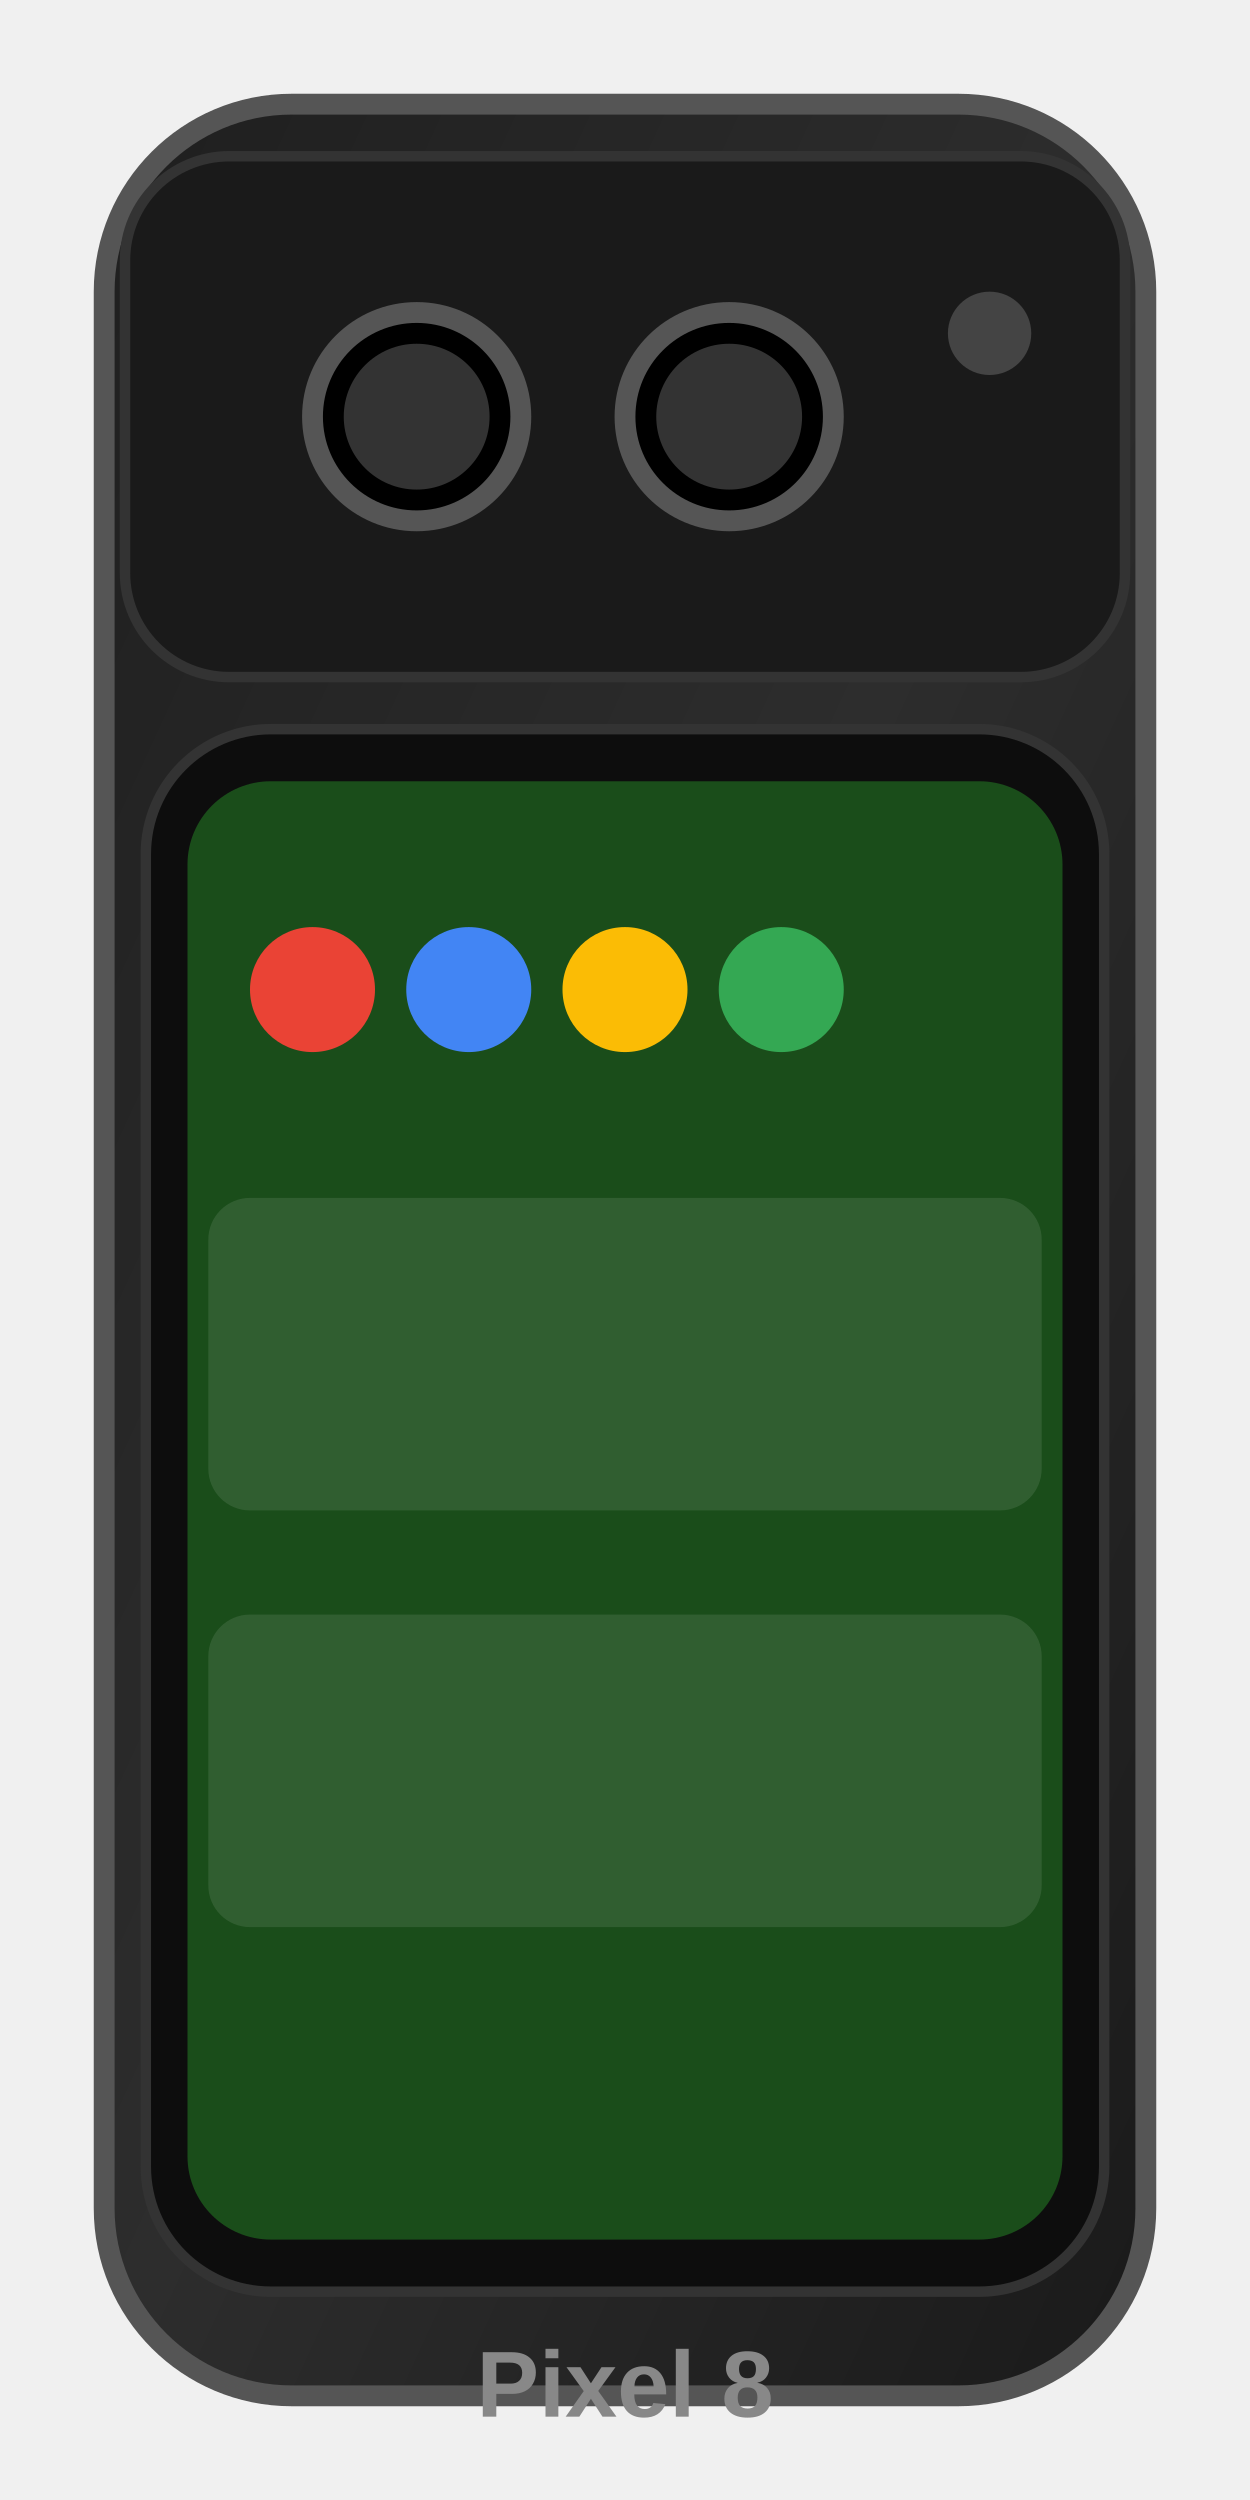
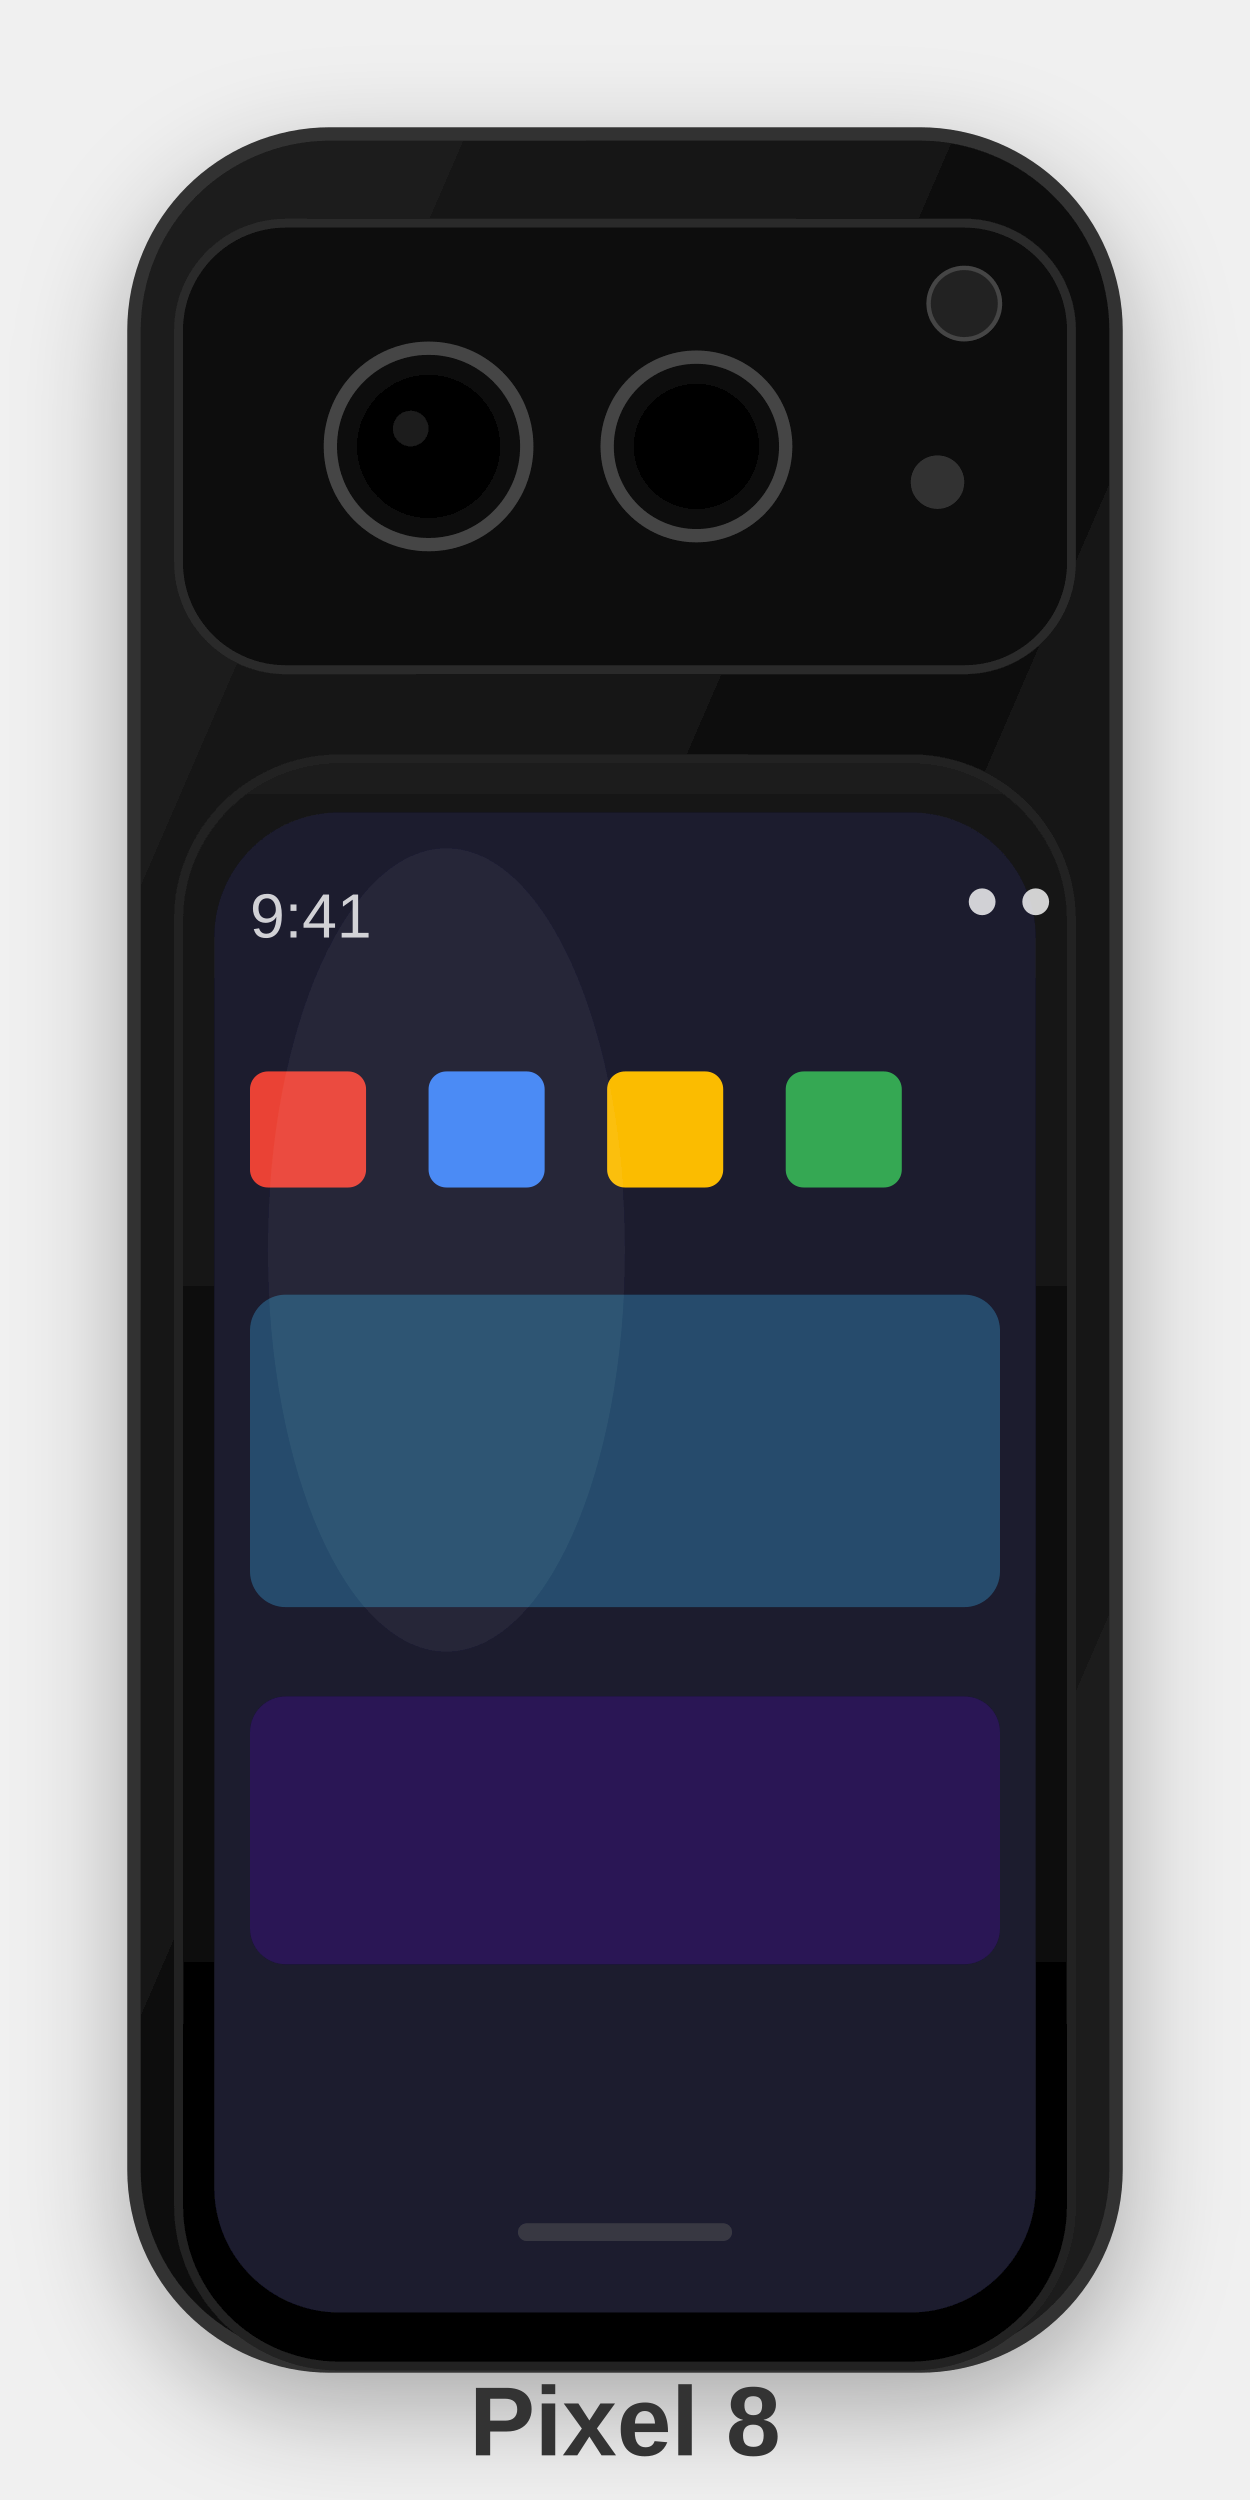
- <svg xmlns="http://www.w3.org/2000/svg" viewBox="0 0 120 240">
+ <svg xmlns="http://www.w3.org/2000/svg" viewBox="0 0 140 280">
  <defs>
-     <linearGradient id="pixelGradient" x1="0%" y1="0%" x2="100%" y2="100%">
+     <linearGradient id="pixelBody" x1="0%" y1="0%" x2="100%" y2="100%">
      <stop offset="0%" style="stop-color:#1f1f1f;stop-opacity:1" />
-       <stop offset="50%" style="stop-color:#2d2d2d;stop-opacity:1" />
-       <stop offset="100%" style="stop-color:#1a1a1a;stop-opacity:1" />
+       <stop offset="50%" style="stop-color:#0f0f0f;stop-opacity:1" />
+       <stop offset="100%" style="stop-color:#1f1f1f;stop-opacity:1" />
    </linearGradient>
+     <linearGradient id="displayGradient3" x1="0%" y1="0%" x2="0%" y2="100%">
+       <stop offset="0%" style="stop-color:#1a1a1a;stop-opacity:1" />
+       <stop offset="100%" style="stop-color:#000;stop-opacity:1" />
+     </linearGradient>
+     <filter id="shadow3" x="-50%" y="-50%" width="200%" height="200%">
+       <feDropShadow dx="0" dy="4" stdDeviation="6" flood-opacity="0.3" />
+     </filter>
  </defs>
-   <rect x="10" y="10" width="100" height="220" rx="18" fill="url(#pixelGradient)" stroke="#555" stroke-width="2" />
-   <rect x="12" y="15" width="96" height="50" rx="10" fill="#1a1a1a" stroke="#333" stroke-width="1" />
-   <circle cx="40" cy="40" r="10" fill="#000" stroke="#555" stroke-width="2" />
-   <circle cx="40" cy="40" r="7" fill="#333" />
-   <circle cx="70" cy="40" r="10" fill="#000" stroke="#555" stroke-width="2" />
-   <circle cx="70" cy="40" r="7" fill="#333" />
-   <circle cx="95" cy="32" r="4" fill="#444" />
-   <rect x="14" y="70" width="92" height="150" rx="12" fill="#0d0d0d" stroke="#333" stroke-width="1" />
-   <rect x="18" y="75" width="84" height="140" rx="8" fill="#1a4d1a" />
-   <circle cx="30" cy="95" r="6" fill="#ea4335" />
-   <circle cx="45" cy="95" r="6" fill="#4285f4" />
-   <circle cx="60" cy="95" r="6" fill="#fbbc05" />
-   <circle cx="75" cy="95" r="6" fill="#34a853" />
-   <rect x="20" y="115" width="80" height="30" rx="4" fill="#ffffff" opacity="0.1" />
-   <rect x="20" y="155" width="80" height="30" rx="4" fill="#ffffff" opacity="0.1" />
-   <text x="60" y="232" font-family="Arial, sans-serif" font-size="9" font-weight="bold" fill="#888" text-anchor="middle">Pixel 8</text>
+   <g filter="url(#shadow3)">
+     <rect x="15" y="15" width="110" height="250" rx="22" fill="url(#pixelBody)" stroke="#333" stroke-width="1.5" />
+     <rect x="20" y="25" width="100" height="50" rx="12" fill="#0a0a0a" stroke="#2a2a2a" stroke-width="1" />
+     <circle cx="48" cy="50" r="11" fill="#0a0a0a" stroke="#444" stroke-width="1.5" />
+     <circle cx="48" cy="50" r="8" fill="#000" />
+     <circle cx="46" cy="48" r="2" fill="#333" opacity="0.5" />
+     <circle cx="78" cy="50" r="10" fill="#0a0a0a" stroke="#444" stroke-width="1.5" />
+     <circle cx="78" cy="50" r="7" fill="#000" />
+     <circle cx="108" cy="34" r="4" fill="#222" stroke="#444" stroke-width="0.5" />
+     <circle cx="105" cy="54" r="3" fill="#333" />
+     <rect x="20" y="85" width="100" height="180" rx="18" fill="url(#displayGradient3)" stroke="#222" stroke-width="1" />
+     <rect x="24" y="91" width="92" height="168" rx="14" fill="#1a1a2e" />
+     <g opacity="0.8">
+       <text x="28" y="105" font-family="Arial, sans-serif" font-size="7" fill="#fff">9:41</text>
+       <circle cx="110" cy="101" r="1.5" fill="#fff" />
+       <circle cx="116" cy="101" r="1.5" fill="#fff" />
+     </g>
+     <rect x="28" y="120" width="13" height="13" rx="2" fill="#ea4335" />
+     <rect x="48" y="120" width="13" height="13" rx="2" fill="#4285f4" />
+     <rect x="68" y="120" width="13" height="13" rx="2" fill="#fbbc05" />
+     <rect x="88" y="120" width="13" height="13" rx="2" fill="#34a853" />
+     <rect x="28" y="145" width="84" height="35" rx="4" fill="#40c4ff" opacity="0.3" />
+     <rect x="28" y="190" width="84" height="30" rx="4" fill="#6200ea" opacity="0.2" />
+     <rect x="58" y="249" width="24" height="2" rx="1" fill="#555" opacity="0.5" />
+     <ellipse cx="50" cy="140" rx="20" ry="45" fill="white" opacity="0.05" />
+   </g>
+   <text x="70" y="275" font-family="Arial, sans-serif" font-size="11" font-weight="600" fill="#333" text-anchor="middle">Pixel 8</text>
</svg>
